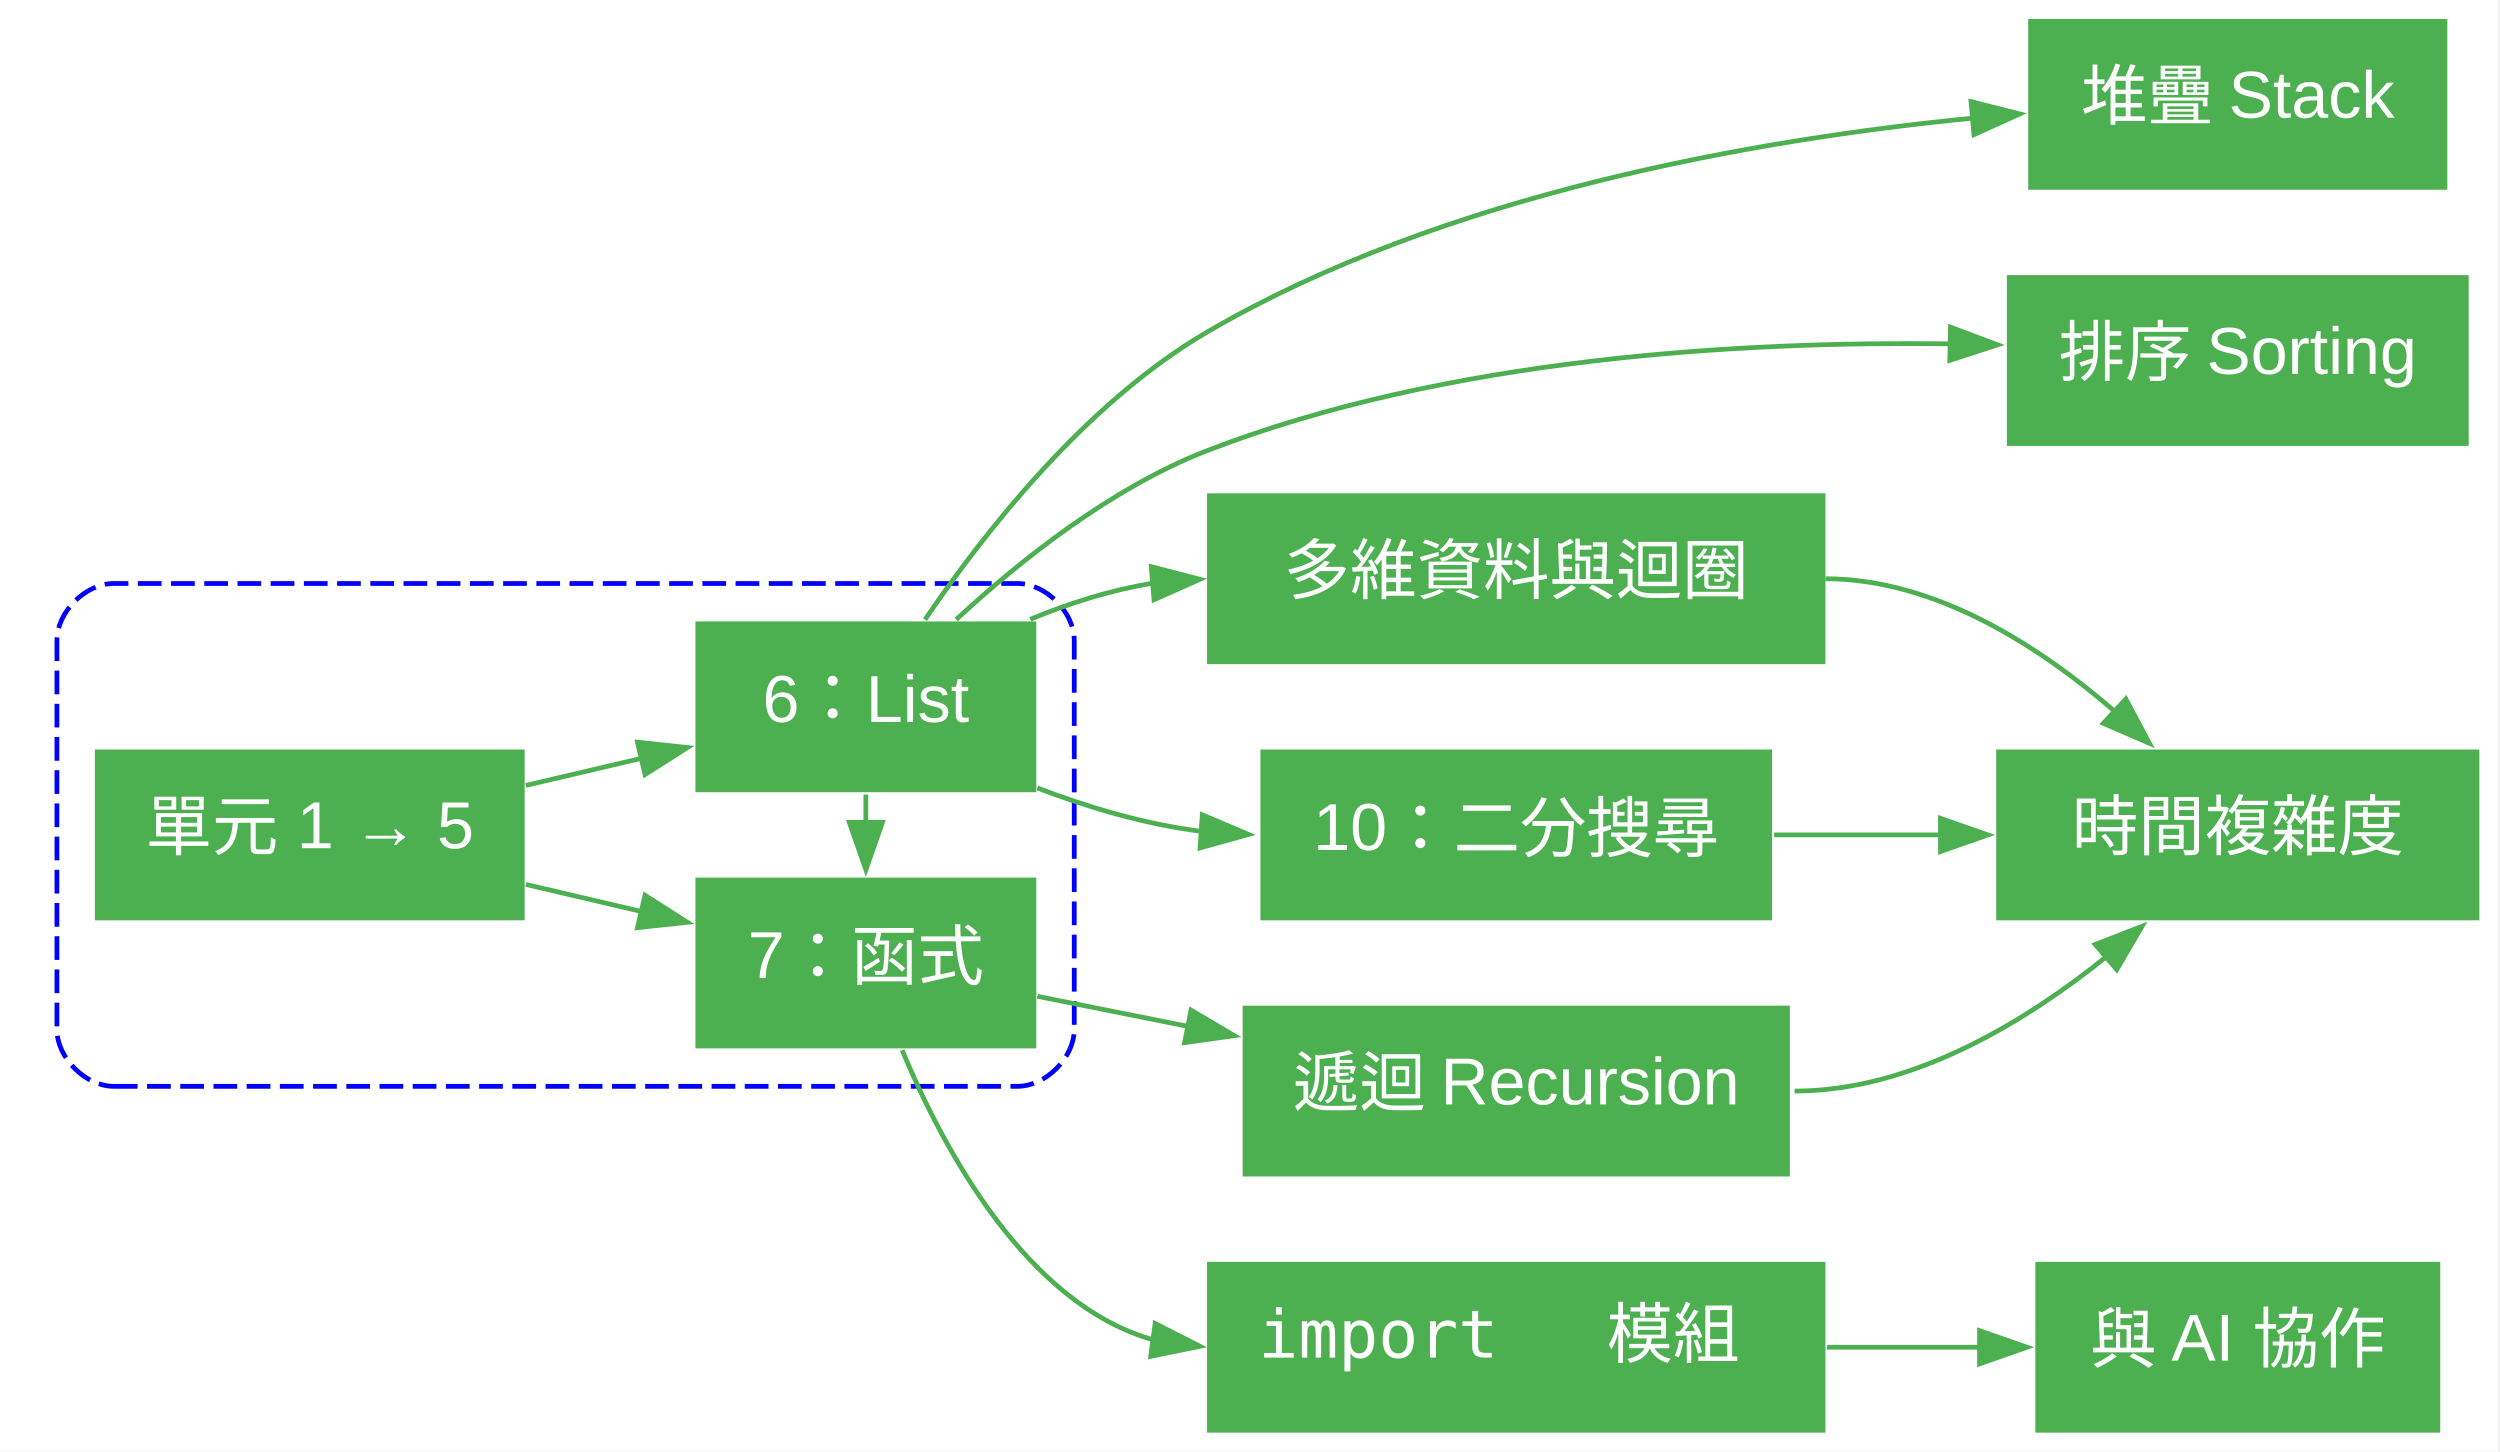
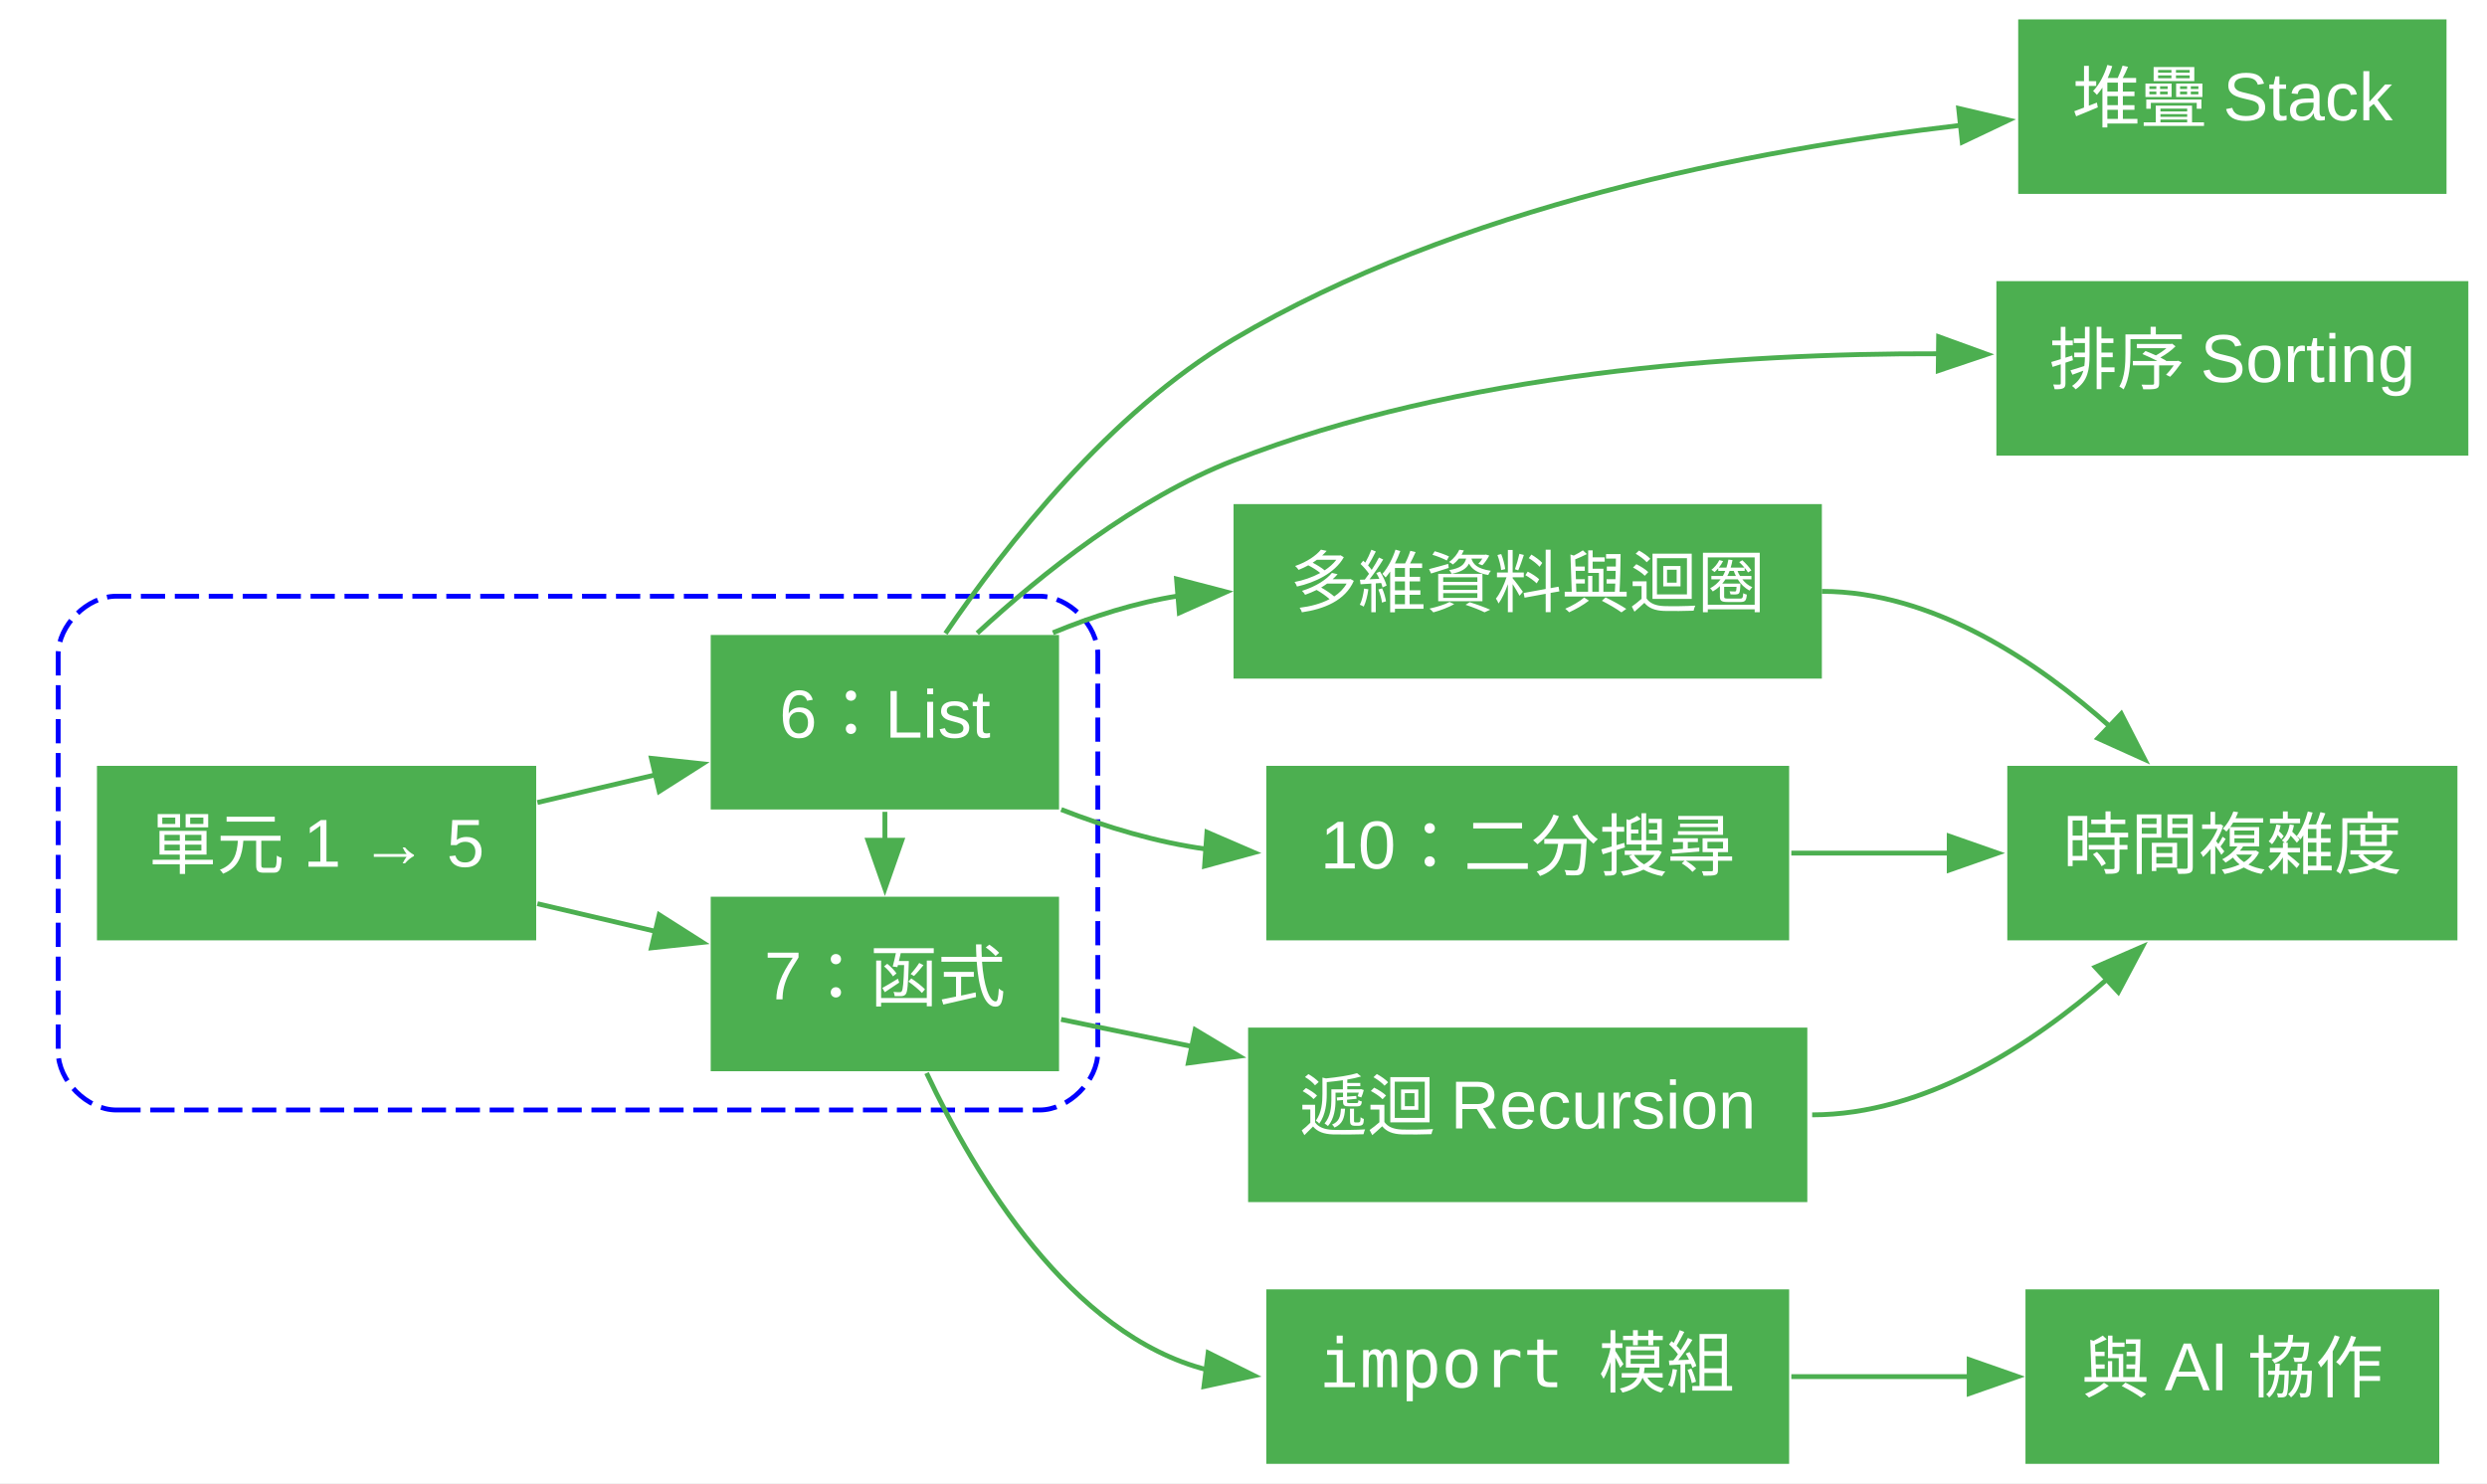
- <svg xmlns="http://www.w3.org/2000/svg" width="527pt" height="306pt" viewBox="0.00 0.00 527.00 306.00">
+ <svg xmlns="http://www.w3.org/2000/svg" width="513pt" height="306pt" viewBox="0.00 0.00 513.00 306.00">
  <g id="graph0" class="graph" transform="scale(1 1) rotate(0) translate(4 302)">
-     <polygon fill="white" stroke="none" points="-4,4 -4,-302 522.65,-302 522.65,4 -4,4" />
+     <polygon fill="white" stroke="none" points="-4,4 -4,-302 509.15,-302 509.15,4 -4,4" />
    <g id="clust1" class="cluster">
      <path fill="none" stroke="blue" stroke-dasharray="5,2" d="M20,-73C20,-73 210.45,-73 210.45,-73 216.45,-73 222.45,-79 222.45,-85 222.45,-85 222.45,-167 222.45,-167 222.45,-173 216.45,-179 210.45,-179 210.45,-179 20,-179 20,-179 14,-179 8,-173 8,-167 8,-167 8,-85 8,-85 8,-79 14,-73 20,-73" />
    </g>
    <g id="node1" class="node">
      <polygon fill="#4caf50" stroke="none" points="106.6,-144 16,-144 16,-108 106.6,-108 106.6,-144" />
      <text xml:space="preserve" text-anchor="middle" x="61.3" y="-122.83" font-family="Arial" font-size="14.00" fill="white">單元 1 → 5</text>
    </g>
    <g id="node2" class="node">
      <polygon fill="#4caf50" stroke="none" points="214.45,-171 142.6,-171 142.6,-135 214.45,-135 214.45,-171" />
-       <text xml:space="preserve" text-anchor="middle" x="178.52" y="-149.82" font-family="Arial" font-size="14.00" fill="white"> 6：List </text>
+       <text xml:space="preserve" text-anchor="middle" x="178.53" y="-149.82" font-family="Arial" font-size="14.00" fill="white"> 6：List </text>
    </g>
    <g id="edge1" class="edge">
      <path fill="none" stroke="#4caf50" d="M106.85,-136.44C114.86,-138.31 123.22,-140.27 131.27,-142.16" />
      <polygon fill="#4caf50" stroke="#4caf50" points="130.37,-145.55 140.91,-144.42 131.97,-138.73 130.37,-145.55" />
    </g>
    <g id="node3" class="node">
      <polygon fill="#4caf50" stroke="none" points="214.45,-117 142.6,-117 142.6,-81 214.45,-81 214.45,-117" />
-       <text xml:space="preserve" text-anchor="middle" x="178.52" y="-95.83" font-family="Arial" font-size="14.00" fill="white">7：函式</text>
+       <text xml:space="preserve" text-anchor="middle" x="178.53" y="-95.83" font-family="Arial" font-size="14.00" fill="white">7：函式</text>
    </g>
    <g id="edge2" class="edge">
      <path fill="none" stroke="#4caf50" d="M106.85,-115.56C114.86,-113.69 123.22,-111.73 131.27,-109.84" />
      <polygon fill="#4caf50" stroke="#4caf50" points="131.97,-113.27 140.91,-107.58 130.37,-106.45 131.97,-113.27" />
    </g>
    <g id="edge3" class="edge">
-       <path fill="none" stroke="#4caf50" d="M178.52,-134.51C178.52,-132.52 178.52,-130.53 178.52,-128.54" />
+       <path fill="none" stroke="#4caf50" d="M178.53,-134.51C178.53,-132.52 178.53,-130.53 178.53,-128.54" />
      <polygon fill="#4caf50" stroke="#4caf50" points="182.03,-128.65 178.53,-118.65 175.03,-128.65 182.03,-128.65" />
    </g>
    <g id="node4" class="node">
-       <polygon fill="#4caf50" stroke="none" points="380.8,-198 250.45,-198 250.45,-162 380.8,-162 380.8,-198" />
-       <text xml:space="preserve" text-anchor="middle" x="315.62" y="-176.82" font-family="Arial" font-size="14.00" fill="white"> 多維資料與迴圈 </text>
+       <polygon fill="#4caf50" stroke="none" points="371.8,-198 250.45,-198 250.45,-162 371.8,-162 371.8,-198" />
+       <text xml:space="preserve" text-anchor="middle" x="311.13" y="-176.82" font-family="Arial" font-size="14.00" fill="white">多維資料與迴圈</text>
    </g>
    <g id="edge4" class="edge">
      <path fill="none" stroke="#4caf50" d="M213.19,-171.46C221.26,-174.79 230.15,-177.66 239.11,-179.07" />
      <polygon fill="#4caf50" stroke="#4caf50" points="238.69,-182.55 248.94,-179.88 239.26,-175.57 238.69,-182.55" />
    </g>
    <g id="node5" class="node">
-       <polygon fill="#4caf50" stroke="none" points="369.55,-144 261.7,-144 261.7,-108 369.55,-108 369.55,-144" />
-       <text xml:space="preserve" text-anchor="middle" x="315.62" y="-122.83" font-family="Arial" font-size="14.00" fill="white">10：二分搜尋</text>
+       <polygon fill="#4caf50" stroke="none" points="365.05,-144 257.2,-144 257.2,-108 365.05,-108 365.05,-144" />
+       <text xml:space="preserve" text-anchor="middle" x="311.13" y="-122.83" font-family="Arial" font-size="14.00" fill="white">10：二分搜尋</text>
    </g>
    <g id="edge5" class="edge">
-       <path fill="none" stroke="#4caf50" d="M214.66,-135.9C225.26,-131.84 237.28,-128.25 249.26,-126.75" />
-       <polygon fill="#4caf50" stroke="#4caf50" points="249.44,-130.24 259.19,-126.1 248.98,-123.26 249.44,-130.24" />
+       <path fill="none" stroke="#4caf50" d="M214.9,-134.99C224.22,-131.35 234.59,-128.21 244.98,-126.8" />
+       <polygon fill="#4caf50" stroke="#4caf50" points="244.96,-130.31 254.69,-126.11 244.47,-123.32 244.96,-130.31" />
    </g>
    <g id="node10" class="node">
-       <polygon fill="#4caf50" stroke="none" points="511.9,-298 423.55,-298 423.55,-262 511.9,-262 511.9,-298" />
-       <text xml:space="preserve" text-anchor="middle" x="467.72" y="-276.82" font-family="Arial" font-size="14.00" fill="white">堆疊 Stack</text>
+       <polygon fill="#4caf50" stroke="none" points="500.65,-298 412.3,-298 412.3,-262 500.65,-262 500.65,-298" />
+       <text xml:space="preserve" text-anchor="middle" x="456.48" y="-276.82" font-family="Arial" font-size="14.00" fill="white">堆疊 Stack</text>
    </g>
    <g id="edge12" class="edge">
-       <path fill="none" stroke="#4caf50" d="M190.99,-171.38C203.38,-189.64 224.83,-217.03 250.45,-232 300.35,-261.16 366.19,-272.62 412.06,-277.12" />
-       <polygon fill="#4caf50" stroke="#4caf50" points="411.49,-280.58 421.76,-277.99 412.11,-273.61 411.49,-280.58" />
+       <path fill="none" stroke="#4caf50" d="M191.03,-171.32C203.45,-189.53 224.92,-216.88 250.45,-232 296.65,-259.36 357.33,-271.12 400.66,-276.18" />
+       <polygon fill="#4caf50" stroke="#4caf50" points="400.02,-279.63 410.33,-277.22 400.76,-272.67 400.02,-279.63" />
    </g>
    <g id="node11" class="node">
-       <polygon fill="#4caf50" stroke="none" points="516.4,-244 419.05,-244 419.05,-208 516.4,-208 516.4,-244" />
-       <text xml:space="preserve" text-anchor="middle" x="467.72" y="-222.82" font-family="Arial" font-size="14.00" fill="white">排序 Sorting</text>
+       <polygon fill="#4caf50" stroke="none" points="505.15,-244 407.8,-244 407.8,-208 505.15,-208 505.15,-244" />
+       <text xml:space="preserve" text-anchor="middle" x="456.48" y="-222.82" font-family="Arial" font-size="14.00" fill="white">排序 Sorting</text>
    </g>
    <g id="edge13" class="edge">
-       <path fill="none" stroke="#4caf50" d="M197.57,-171.4C210.93,-183.76 230.24,-199.18 250.45,-207 300.9,-226.52 362.75,-230.12 407.37,-229.52" />
-       <polygon fill="#4caf50" stroke="#4caf50" points="407.17,-233.03 417.09,-229.31 407.02,-226.03 407.17,-233.03" />
+       <path fill="none" stroke="#4caf50" d="M197.58,-171.37C210.94,-183.72 230.26,-199.13 250.45,-207 297.03,-225.15 353.91,-229.14 395.93,-229.02" />
+       <polygon fill="#4caf50" stroke="#4caf50" points="395.89,-232.53 405.85,-228.91 395.81,-225.53 395.89,-232.53" />
    </g>
    <g id="node6" class="node">
-       <polygon fill="#4caf50" stroke="none" points="373.3,-90 257.95,-90 257.95,-54 373.3,-54 373.3,-90" />
-       <text xml:space="preserve" text-anchor="middle" x="315.62" y="-68.83" font-family="Arial" font-size="14.00" fill="white">遞迴 Recursion</text>
+       <polygon fill="#4caf50" stroke="none" points="368.8,-90 253.45,-90 253.45,-54 368.8,-54 368.8,-90" />
+       <text xml:space="preserve" text-anchor="middle" x="311.13" y="-68.83" font-family="Arial" font-size="14.00" fill="white">遞迴 Recursion</text>
    </g>
    <g id="edge6" class="edge">
-       <path fill="none" stroke="#4caf50" d="M214.67,-91.98C224.52,-90.01 235.58,-87.8 246.65,-85.59" />
-       <polygon fill="#4caf50" stroke="#4caf50" points="247.07,-89.07 256.19,-83.68 245.7,-82.21 247.07,-89.07" />
+       <path fill="none" stroke="#4caf50" d="M214.87,-91.69C223.34,-89.94 232.67,-88.01 242.07,-86.07" />
+       <polygon fill="#4caf50" stroke="#4caf50" points="242.53,-89.55 251.62,-84.1 241.12,-82.69 242.53,-89.55" />
    </g>
    <g id="node7" class="node">
-       <polygon fill="#4caf50" stroke="none" points="380.8,-36 250.45,-36 250.45,0 380.8,0 380.8,-36" />
-       <text xml:space="preserve" text-anchor="start" x="261.25" y="-15.82" font-family="monospace" font-size="14.00" fill="white">import </text>
-       <text xml:space="preserve" text-anchor="start" x="319" y="-15.82" font-family="Arial" font-size="14.00" fill="white">     模組</text>
+       <polygon fill="#4caf50" stroke="none" points="365.05,-36 257.2,-36 257.2,0 365.05,0 365.05,-36" />
+       <text xml:space="preserve" text-anchor="start" x="268" y="-15.82" font-family="monospace" font-size="14.00" fill="white">import </text>
+       <text xml:space="preserve" text-anchor="start" x="325.75" y="-15.82" font-family="Arial" font-size="14.00" fill="white">模組</text>
    </g>
    <g id="edge7" class="edge">
-       <path fill="none" stroke="#4caf50" d="M186.17,-80.62C194.96,-59.52 212.54,-26.87 239.31,-19.51" />
-       <polygon fill="#4caf50" stroke="#4caf50" points="239.51,-23.01 248.95,-18.2 238.57,-16.08 239.51,-23.01" />
+       <path fill="none" stroke="#4caf50" d="M187.13,-80.62C197.12,-59.43 216.75,-26.58 244.97,-19.41" />
+       <polygon fill="#4caf50" stroke="#4caf50" points="245.21,-22.91 254.7,-18.19 244.34,-15.96 245.21,-22.91" />
    </g>
    <g id="node9" class="node">
-       <polygon fill="#4caf50" stroke="none" points="518.65,-144 416.8,-144 416.8,-108 518.65,-108 518.65,-144" />
-       <text xml:space="preserve" text-anchor="middle" x="467.72" y="-122.83" font-family="Arial" font-size="14.00" fill="white"> 時間複雜度 </text>
+       <polygon fill="#4caf50" stroke="none" points="502.9,-144 410.05,-144 410.05,-108 502.9,-108 502.9,-144" />
+       <text xml:space="preserve" text-anchor="middle" x="456.48" y="-122.83" font-family="Arial" font-size="14.00" fill="white">時間複雜度</text>
    </g>
    <g id="edge10" class="edge">
-       <path fill="none" stroke="#4caf50" d="M380.8,-180C403.99,-180 426.05,-165.72 442.01,-151.85" />
-       <polygon fill="#4caf50" stroke="#4caf50" points="444.13,-154.66 449.1,-145.31 439.38,-149.52 444.13,-154.66" />
+       <path fill="none" stroke="#4caf50" d="M371.8,-180C394.56,-180 416.03,-165.72 431.53,-151.85" />
+       <polygon fill="#4caf50" stroke="#4caf50" points="433.56,-154.75 438.4,-145.32 428.74,-149.68 433.56,-154.75" />
    </g>
    <g id="edge11" class="edge">
-       <path fill="none" stroke="#4caf50" d="M369.97,-126C381.34,-126 393.45,-126 405.1,-126" />
-       <polygon fill="#4caf50" stroke="#4caf50" points="405.05,-129.5 415.05,-126 405.05,-122.5 405.05,-129.5" />
+       <path fill="none" stroke="#4caf50" d="M365.5,-126C376.14,-126 387.36,-126 398.12,-126" />
+       <polygon fill="#4caf50" stroke="#4caf50" points="398.07,-129.5 408.07,-126 398.07,-122.5 398.07,-129.5" />
    </g>
    <g id="edge9" class="edge">
-       <path fill="none" stroke="#4caf50" d="M374.3,-72C398.99,-72 422.94,-86.54 440.28,-100.53" />
-       <polygon fill="#4caf50" stroke="#4caf50" points="437.67,-102.91 447.55,-106.74 442.21,-97.59 437.67,-102.91" />
+       <path fill="none" stroke="#4caf50" d="M369.8,-72C392.94,-72 414.94,-86.28 430.84,-100.15" />
+       <polygon fill="#4caf50" stroke="#4caf50" points="428.2,-102.47 437.91,-106.69 432.95,-97.33 428.2,-102.47" />
    </g>
    <g id="node8" class="node">
-       <polygon fill="#4caf50" stroke="none" points="510.4,-36 425.05,-36 425.05,0 510.4,0 510.4,-36" />
-       <text xml:space="preserve" text-anchor="middle" x="467.72" y="-14.82" font-family="Arial" font-size="14.00" fill="white">與 AI 協作</text>
+       <polygon fill="#4caf50" stroke="none" points="499.15,-36 413.8,-36 413.8,0 499.15,0 499.15,-36" />
+       <text xml:space="preserve" text-anchor="middle" x="456.48" y="-14.82" font-family="Arial" font-size="14.00" fill="white">與 AI 協作</text>
    </g>
    <g id="edge8" class="edge">
-       <path fill="none" stroke="#4caf50" d="M381.15,-18C391.89,-18 402.92,-18 413.34,-18" />
-       <polygon fill="#4caf50" stroke="#4caf50" points="413.29,-21.5 423.29,-18 413.29,-14.5 413.29,-21.5" />
+       <path fill="none" stroke="#4caf50" d="M365.5,-18C377.57,-18 390.37,-18 402.43,-18" />
+       <polygon fill="#4caf50" stroke="#4caf50" points="402.19,-21.5 412.19,-18 402.19,-14.5 402.19,-21.5" />
    </g>
  </g>
</svg>
